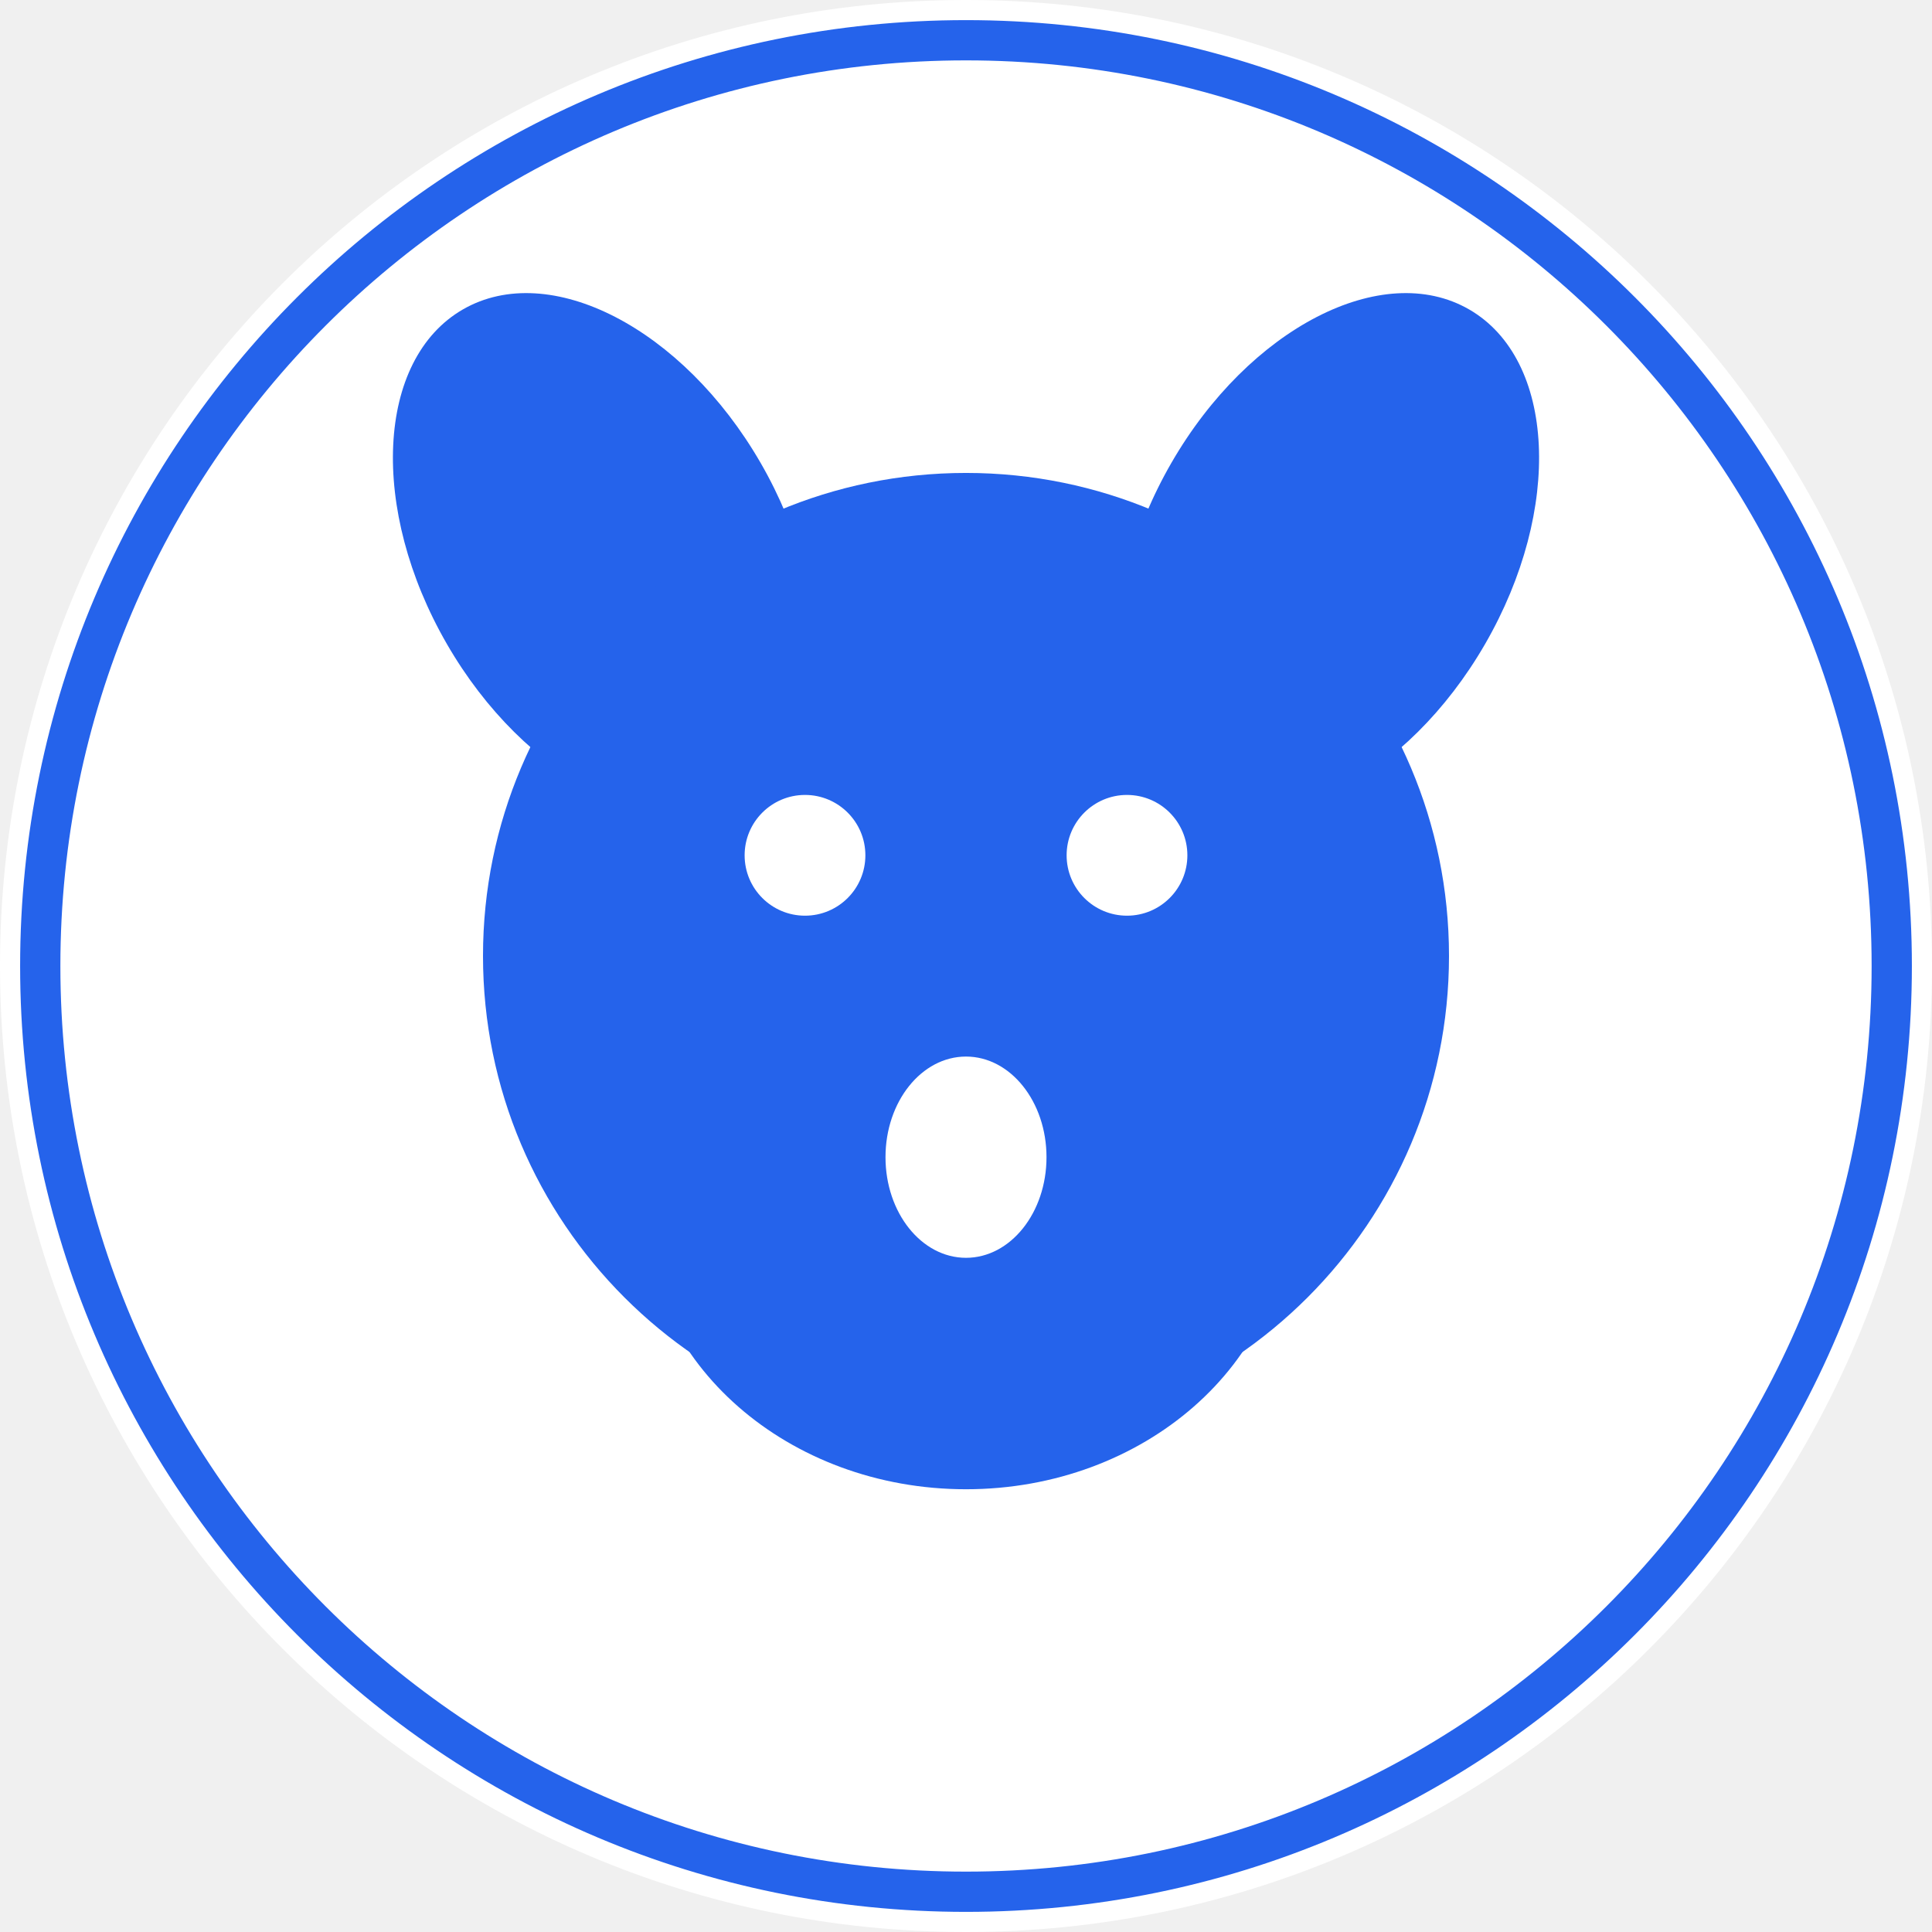
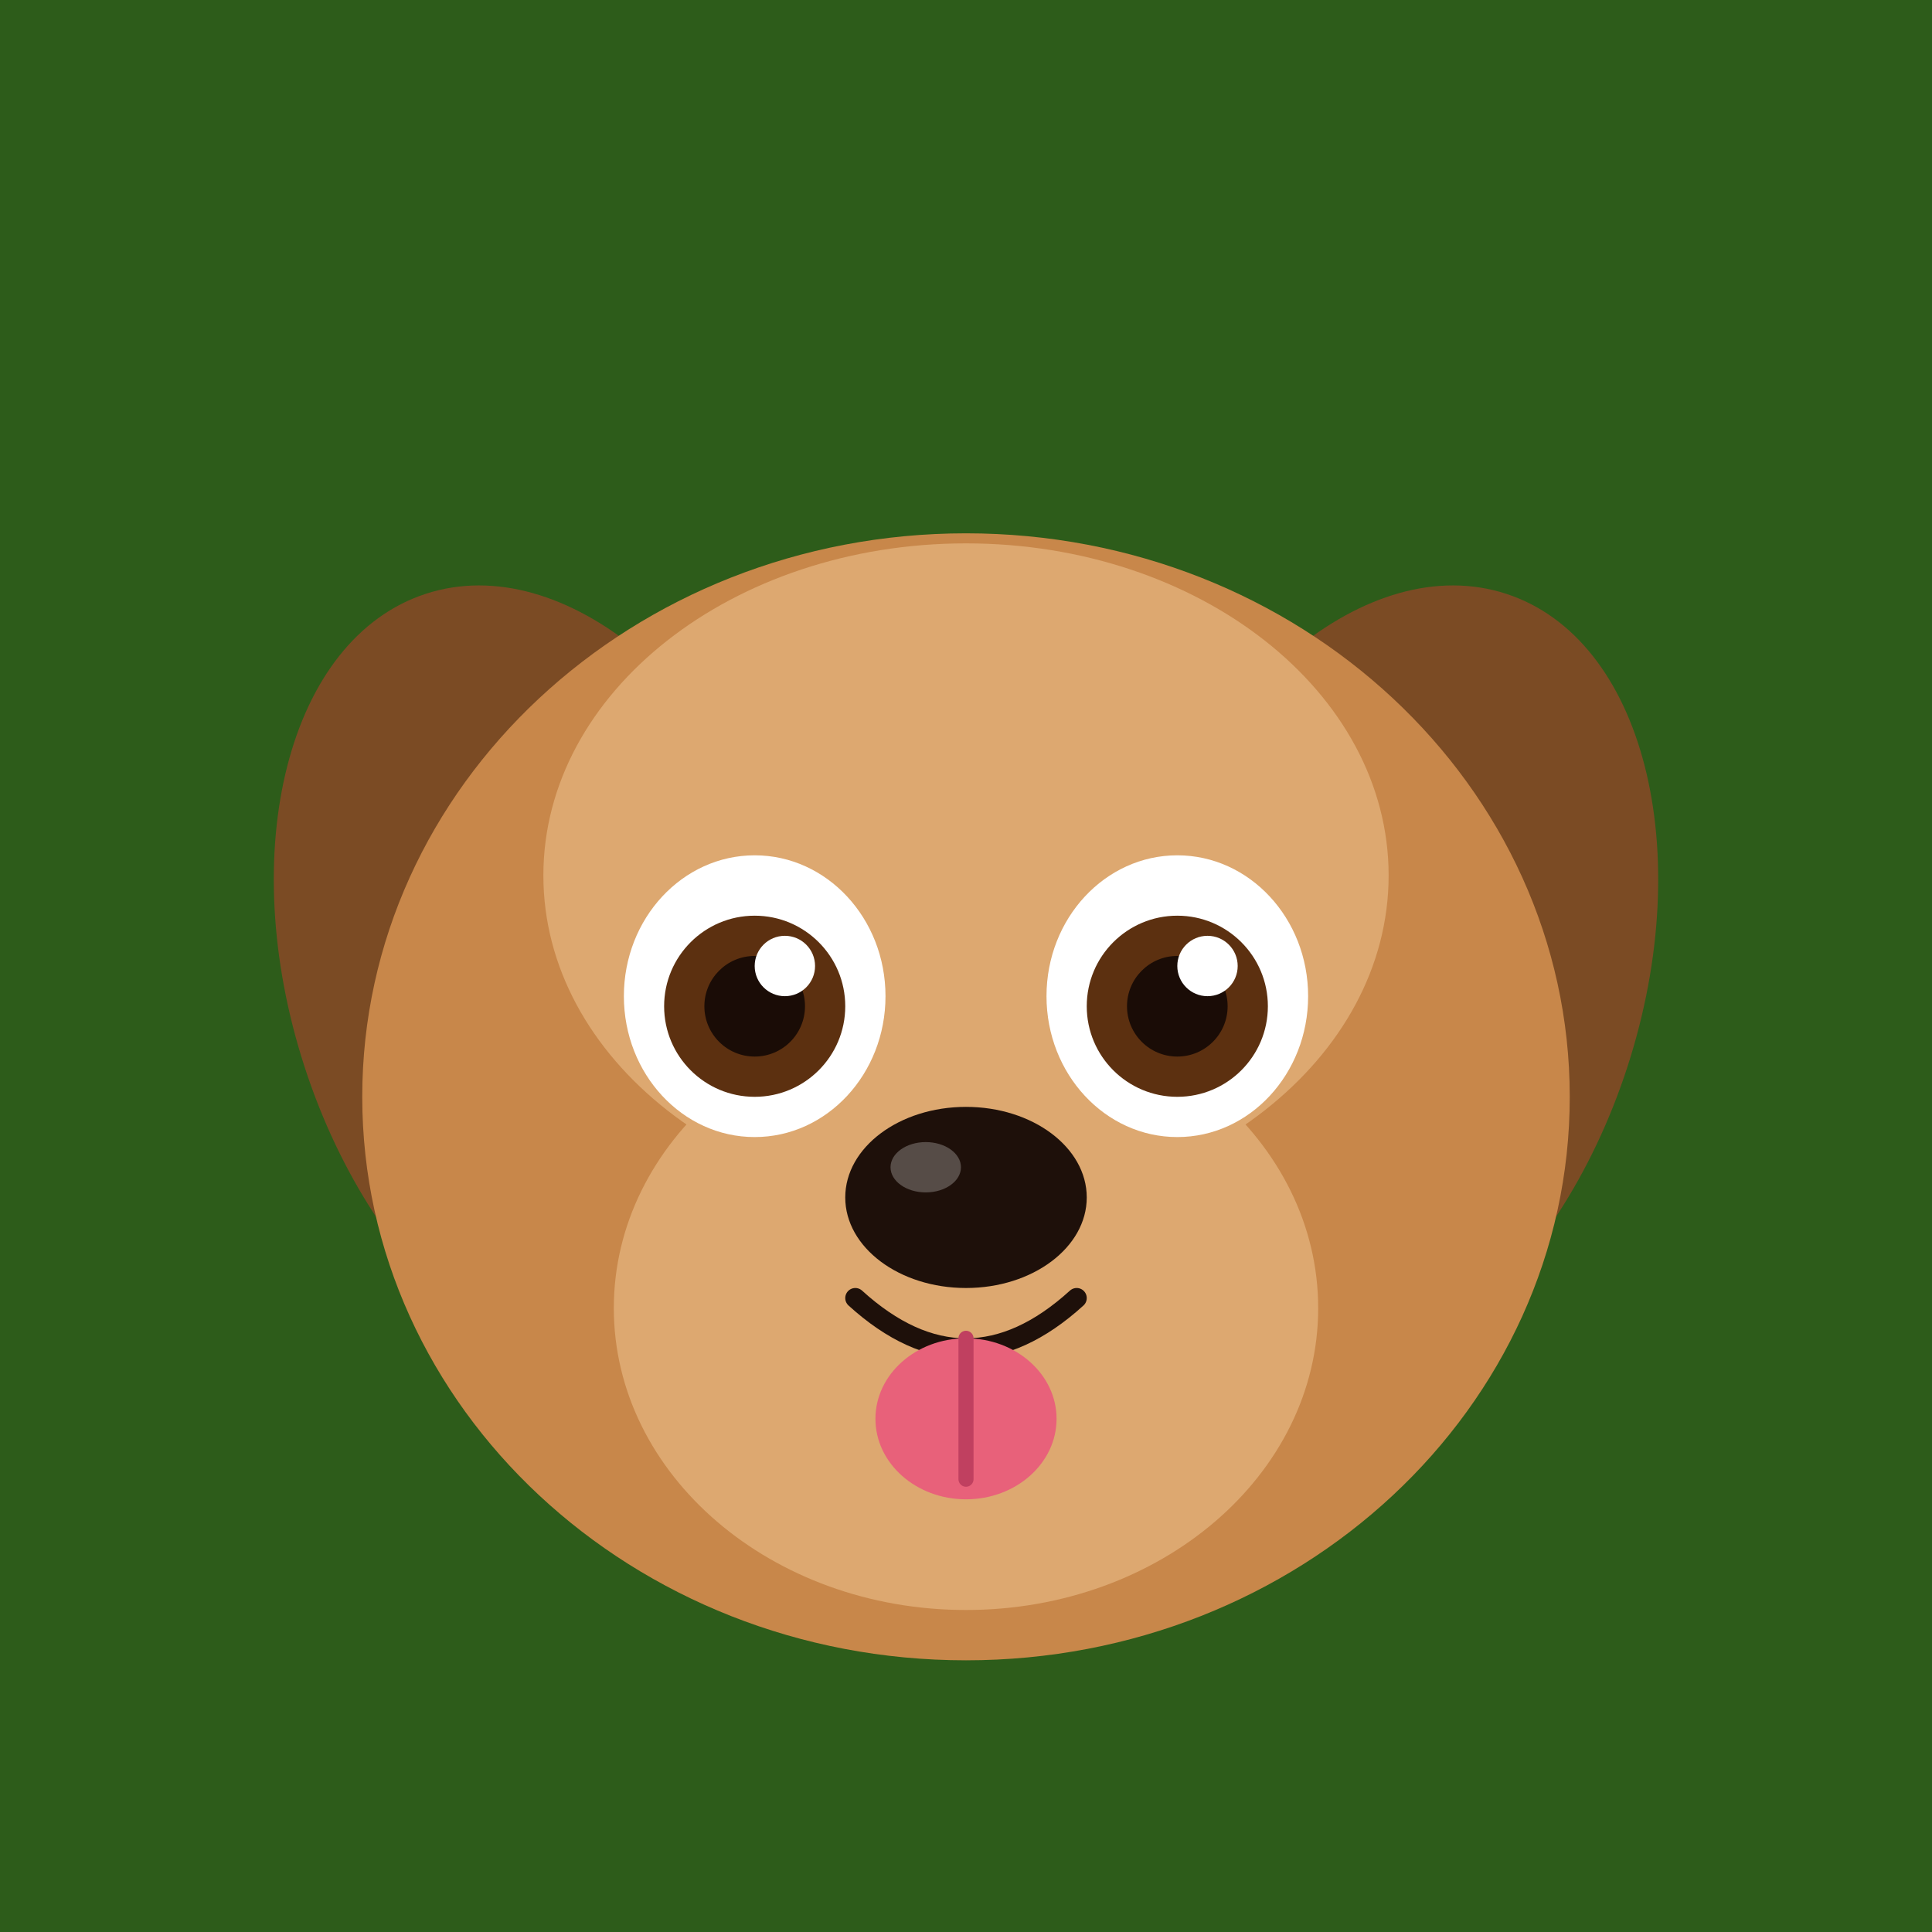
<svg xmlns="http://www.w3.org/2000/svg" viewBox="0 0 192 192">
-   <circle cx="96" cy="96" r="96" fill="white" />
-   <circle cx="96" cy="96" r="92" fill="none" stroke="#2563eb" stroke-width="4" />
-   <ellipse cx="60" cy="55" rx="18" ry="28" fill="#2563eb" transform="rotate(-30 60 55)" />
-   <ellipse cx="132" cy="55" rx="18" ry="28" fill="#2563eb" transform="rotate(30 132 55)" />
-   <circle cx="96" cy="95" r="48" fill="#2563eb" />
-   <ellipse cx="96" cy="120" rx="32" ry="28" fill="#2563eb" />
-   <circle cx="80" cy="85" r="6" fill="white" />
-   <circle cx="112" cy="85" r="6" fill="white" />
-   <ellipse cx="96" cy="115" rx="8" ry="10" fill="white" />
+   <rect width="192" height="192" fill="#2D5C1A" />
+   <ellipse cx="55" cy="98" rx="26" ry="41" fill="#7B4B24" transform="rotate(-18 55 98)" />
+   <ellipse cx="137" cy="98" rx="26" ry="41" fill="#7B4B24" transform="rotate(18 137 98)" />
+   <ellipse cx="96" cy="109" rx="60" ry="56" fill="#C8874A" />
+   <ellipse cx="96" cy="87" rx="42" ry="33" fill="#DDA870" />
+   <ellipse cx="96" cy="130" rx="35" ry="30" fill="#DDA870" />
+   <ellipse cx="75" cy="99" rx="13" ry="14" fill="white" />
+   <ellipse cx="117" cy="99" rx="13" ry="14" fill="white" />
+   <circle cx="75" cy="100" r="9" fill="#5C3010" />
+   <circle cx="117" cy="100" r="9" fill="#5C3010" />
+   <circle cx="75" cy="100" r="5" fill="#1A0C06" />
+   <circle cx="117" cy="100" r="5" fill="#1A0C06" />
+   <circle cx="78" cy="96" r="3" fill="white" />
+   <circle cx="120" cy="96" r="3" fill="white" />
+   <ellipse cx="96" cy="119" rx="12" ry="9" fill="#1E100A" />
+   <ellipse cx="92" cy="116" rx="3.5" ry="2.5" fill="rgba(255,255,255,0.25)" />
+   <path d="M 85 129 Q 96 139 107 129" fill="none" stroke="#1E100A" stroke-width="2" stroke-linecap="round" />
+   <ellipse cx="96" cy="141" rx="9" ry="8" fill="#E8617A" />
+   <path d="M 96 133 Q 96 139 96 147" fill="none" stroke="#C04060" stroke-width="1.5" stroke-linecap="round" />
</svg>
